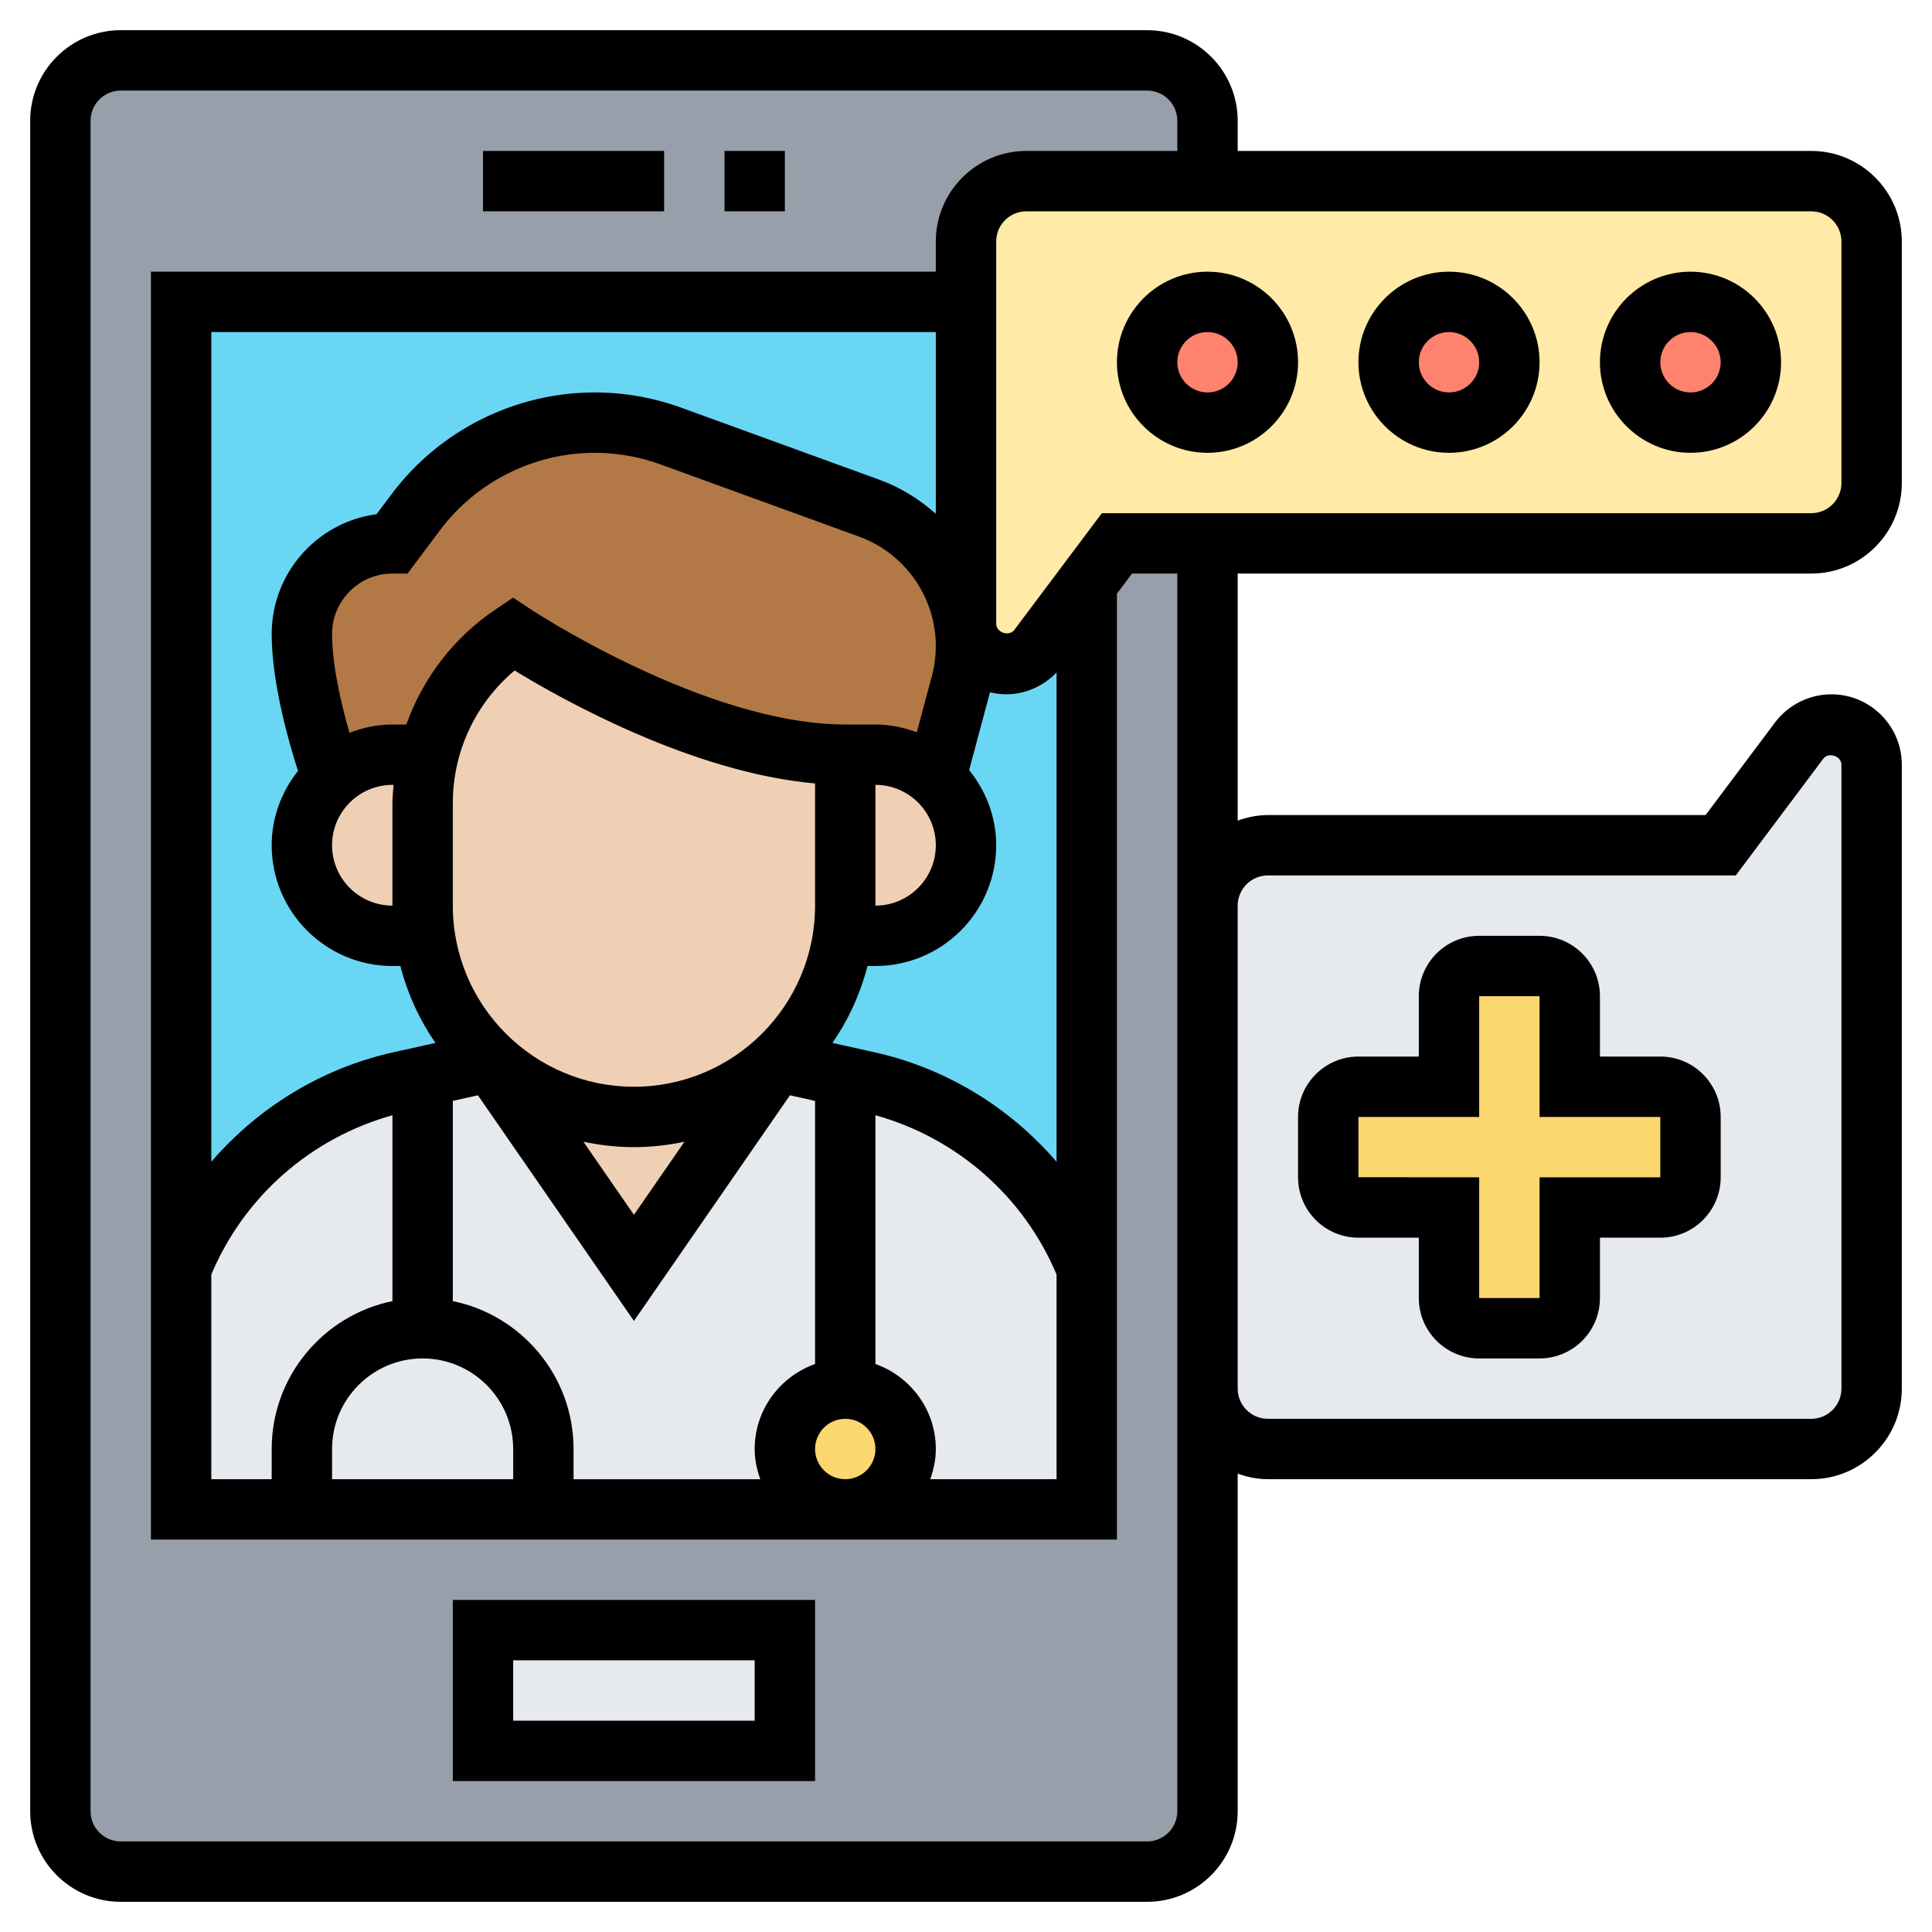
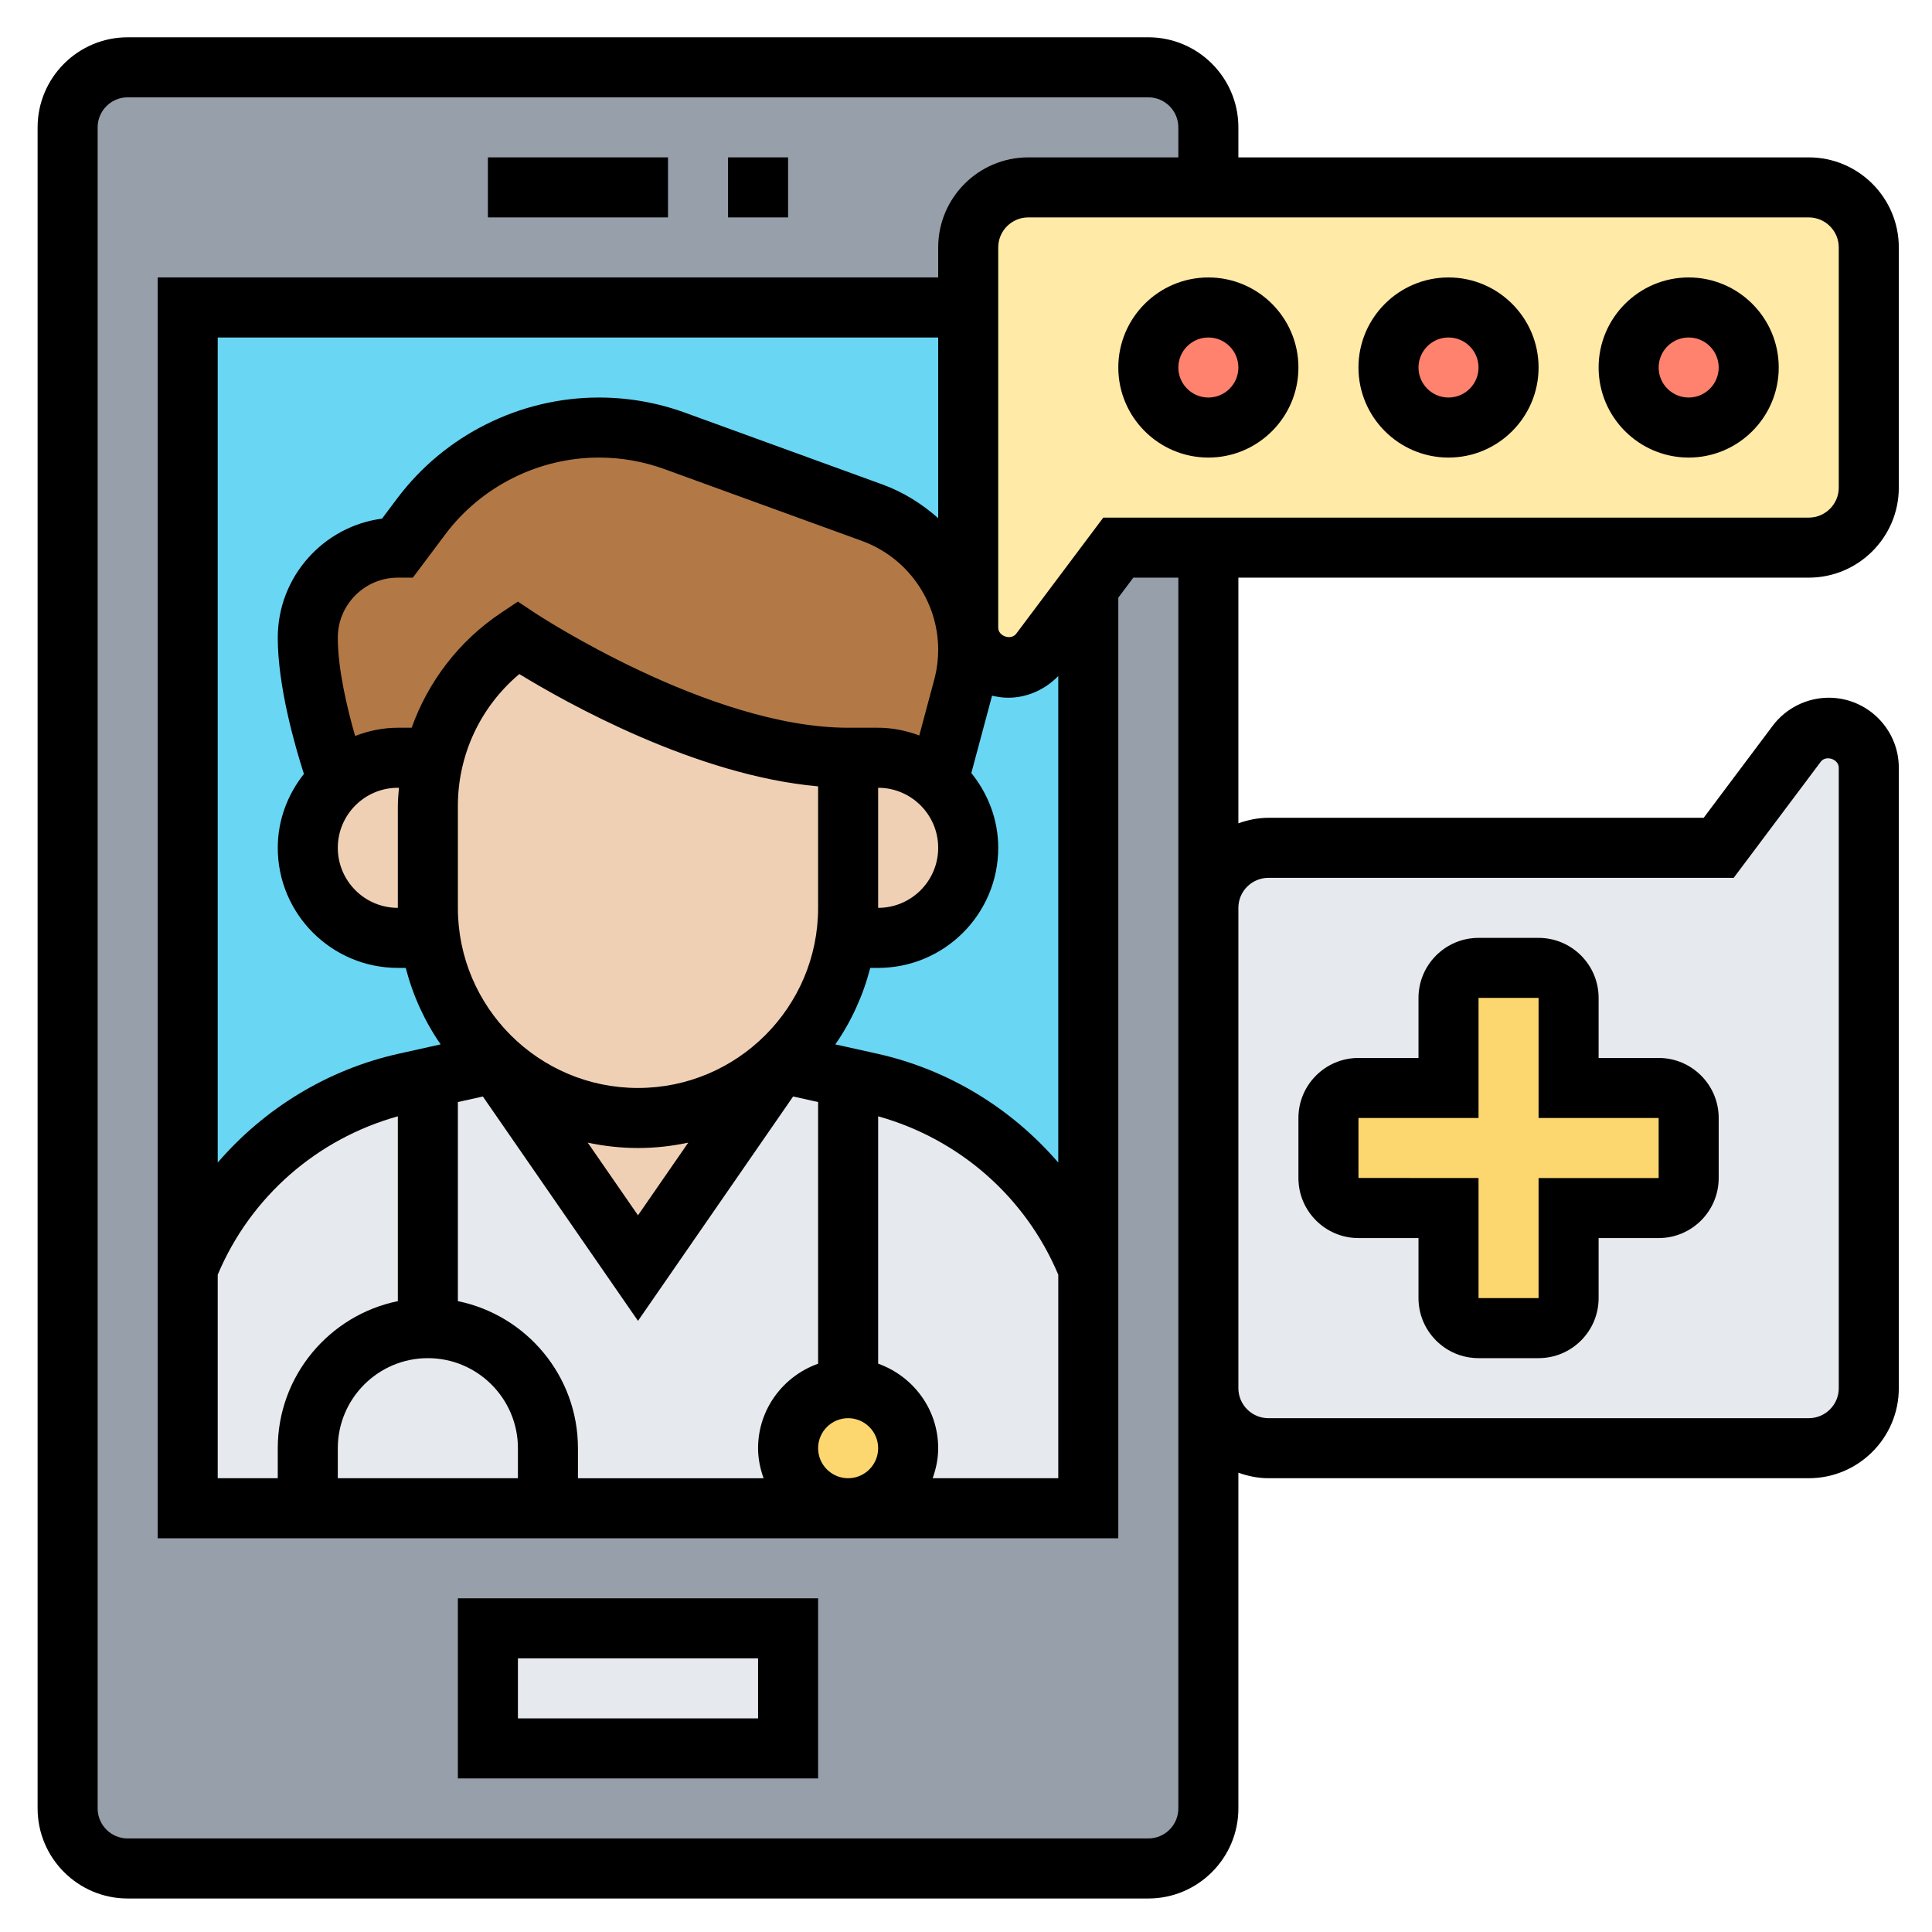
- <svg xmlns="http://www.w3.org/2000/svg" id="_x33_0" enable-background="new 0 0 64 64" height="512" viewBox="0 0 64 64" width="512">
-   <g>
-     <g>
-       <g>
-         <path d="m38 62h-34c-1.105 0-2-.895-2-2v-56c0-1.105.895-2 2-2h34c1.105 0 2 .895 2 2v56c0 1.105-.895 2-2 2z" fill="#969faa" />
+ <svg xmlns="http://www.w3.org/2000/svg" version="1.1" width="24" viewBox="0 0 3 3" height="24" enable-background="new 0 0 64 64" id="_x33_0">
+   <defs id="defs95" />
+   <g transform="matrix(0.04661392,0,0,0.04661392,0.0117825,0.01129779)" id="g90">
+     <g id="g70">
+       <g id="g4">
+         <path id="path2" fill="#969faa" d="M 38,62 H 4 C 2.895,62 2,61.105 2,60 V 4 C 2,2.895 2.895,2 4,2 h 34 c 1.105,0 2,0.895 2,2 v 56 c 0,1.105 -0.895,2 -2,2 z" />
      </g>
-       <g>
-         <path d="m16.27 35.16-2.27.51-.74.16c-3.29.73-6.01 3.04-7.26 6.17v-32h26v10.67c0 .09.01.18.03.27l-.05.01c-.31-1.4-.55-1.89-.86-2.33-.56-.8-1.36-1.43-2.32-1.78l-6.58-2.39c-.81-.3-1.66-.45-2.52-.45-1.16 0-2.3.28-3.31.78-1.01.51-1.91 1.25-2.61 2.18l-.78 1.04c-.83 0-1.58.34-2.12.88s-.88 1.29-.88 2.12c0 1 .25 2.2.5 3.13.25.94.5 1.63.5 1.63l.01.01c-.62.53-1.01 1.34-1.01 2.23 0 .83.34 1.58.88 2.12s1.29.88 2.12.88h1.07.01c.23 1.65 1.03 3.1 2.2 4.15z" fill="#69d6f4" />
+       <g id="g8">
+         <path id="path6" fill="#69d6f4" d="M 16.27,35.16 14,35.67 13.26,35.83 C 9.97,36.56 7.25,38.87 6,42 V 10 h 26 v 10.67 c 0,0.09 0.01,0.18 0.03,0.27 l -0.05,0.01 c -0.31,-1.4 -0.55,-1.89 -0.86,-2.33 -0.56,-0.8 -1.36,-1.43 -2.32,-1.78 L 22.22,14.45 C 21.41,14.15 20.56,14 19.7,14 c -1.16,0 -2.3,0.28 -3.31,0.78 -1.01,0.51 -1.91,1.25 -2.61,2.18 L 13,18 c -0.83,0 -1.58,0.34 -2.12,0.88 C 10.34,19.42 10,20.17 10,21 c 0,1 0.25,2.2 0.5,3.13 0.25,0.94 0.5,1.63 0.5,1.63 l 0.01,0.01 C 10.39,26.3 10,27.11 10,28 c 0,0.83 0.34,1.58 0.88,2.12 C 11.42,30.66 12.17,31 13,31 h 1.07 0.01 c 0.23,1.65 1.03,3.1 2.2,4.15 z" />
      </g>
-       <g>
-         <path d="m33.33 22c.42 0 .82-.2 1.07-.53l1.6-2.14v22.67c-1.25-3.13-3.97-5.44-7.26-6.17l-.74-.16-2.27-.51-.01-.01c1.17-1.05 1.97-2.5 2.2-4.15h.01 1.07c.83 0 1.58-.34 2.12-.88s.88-1.29.88-2.12c0-.89-.38-1.69-1-2.23l.85-3.19c.1-.39.15-.78.15-1.18 0-.15-.01-.3-.02-.45l.05-.01c.28.72.75 1.06 1.3 1.06z" fill="#69d6f4" />
+       <g id="g12">
+         <path id="path10" fill="#69d6f4" d="m 33.33,22 c 0.42,0 0.82,-0.2 1.07,-0.53 L 36,19.33 V 42 C 34.75,38.87 32.03,36.56 28.74,35.83 L 28,35.67 25.73,35.16 25.72,35.15 c 1.17,-1.05 1.97,-2.5 2.2,-4.15 H 27.93 29 c 0.83,0 1.58,-0.34 2.12,-0.88 C 31.66,29.58 32,28.83 32,28 32,27.11 31.62,26.31 31,25.77 l 0.85,-3.19 C 31.95,22.19 32,21.8 32,21.4 32,21.25 31.99,21.1 31.98,20.95 l 0.05,-0.01 c 0.28,0.72 0.75,1.06 1.3,1.06 z" />
      </g>
-       <g>
-         <path d="m16 54h10v4h-10z" fill="#e6e9ed" />
+       <g id="g16">
+         <path id="path14" fill="#e6e9ed" d="m 16,54 h 10 v 4 H 16 Z" />
      </g>
-       <g>
-         <path d="m13 25c-.77 0-1.46.29-1.99.77l-.01-.01s-.25-.69-.5-1.63c-.25-.93-.5-2.13-.5-3.13 0-.83.34-1.58.88-2.12s1.29-.88 2.12-.88l.78-1.04c.7-.93 1.6-1.67 2.61-2.18 1.01-.5 2.15-.78 3.31-.78.86 0 1.71.15 2.52.45l6.58 2.39c.96.35 1.76.98 2.32 1.78.31.44.55.93.86 2.33.01.15.02.3.02.45 0 .4-.05.79-.15 1.18l-.85 3.19c-.53-.48-1.23-.77-2-.77h-1c-2.5 0-5.25-1-7.38-2-2.12-1-3.62-2-3.62-2-1.41.95-2.41 2.38-2.81 4z" fill="#b27946" />
+       <g id="g20">
+         <path id="path18" fill="#b27946" d="m 13,25 c -0.77,0 -1.46,0.29 -1.99,0.77 L 11,25.76 c 0,0 -0.25,-0.69 -0.5,-1.63 C 10.25,23.2 10,22 10,21 10,20.17 10.34,19.42 10.88,18.88 11.42,18.34 12.17,18 13,18 l 0.78,-1.04 c 0.7,-0.93 1.6,-1.67 2.61,-2.18 1.01,-0.5 2.15,-0.78 3.31,-0.78 0.86,0 1.71,0.15 2.52,0.45 l 6.58,2.39 c 0.96,0.35 1.76,0.98 2.32,1.78 0.31,0.44 0.55,0.93 0.86,2.33 0.01,0.15 0.02,0.3 0.02,0.45 0,0.4 -0.05,0.79 -0.15,1.18 L 31,25.77 C 30.47,25.29 29.77,25 29,25 H 28 C 25.5,25 22.75,24 20.62,23 18.5,22 17,21 17,21 c -1.41,0.95 -2.41,2.38 -2.81,4 z" />
      </g>
-       <g>
-         <path d="m28.74 35.83-.74-.16-2.27-.51-4.73 6.84-4.73-6.84-2.27.51-.74.16c-3.29.73-6.01 3.04-7.26 6.17v8h30v-8c-1.25-3.13-3.97-5.44-7.26-6.17z" fill="#e6e9ed" />
+       <g id="g24">
+         <path id="path22" fill="#e6e9ed" d="M 28.74,35.83 28,35.67 25.73,35.16 21,42 16.27,35.16 14,35.67 13.26,35.83 C 9.97,36.56 7.25,38.87 6,42 v 8 h 30 v -8 c -1.25,-3.13 -3.97,-5.44 -7.26,-6.17 z" />
      </g>
-       <g>
-         <circle cx="28" cy="48" fill="#fcd770" r="2" />
+       <g id="g28">
+         <circle id="circle26" r="2" fill="#fcd770" cy="48" cx="28" />
      </g>
-       <g>
-         <path d="m21 42-4.73-6.84.01-.01c1.24 1.16 2.9 1.85 4.72 1.85s3.48-.69 4.72-1.85l.01.01z" fill="#f0d0b4" />
+       <g id="g32">
+         <path id="path30" fill="#f0d0b4" d="m 21,42 -4.73,-6.84 0.01,-0.01 c 1.24,1.16 2.9,1.85 4.72,1.85 1.82,0 3.48,-0.69 4.72,-1.85 l 0.01,0.01 z" />
      </g>
-       <g>
-         <path d="m31.12 30.12c-.54.54-1.29.88-2.12.88h-1.07-.01c.06-.33.08-.66.08-1v-5h1c.77 0 1.47.29 2 .77.62.54 1 1.34 1 2.23 0 .83-.34 1.58-.88 2.12z" fill="#f0d0b4" />
+       <g id="g36">
+         <path id="path34" fill="#f0d0b4" d="M 31.12,30.12 C 30.58,30.66 29.83,31 29,31 H 27.93 27.92 C 27.98,30.67 28,30.34 28,30 v -5 h 1 c 0.77,0 1.47,0.29 2,0.77 0.62,0.54 1,1.34 1,2.23 0,0.83 -0.34,1.58 -0.88,2.12 z" />
      </g>
-       <g>
-         <path d="m28 25v5c0 .34-.02.67-.08 1-.23 1.65-1.03 3.1-2.2 4.15-1.24 1.16-2.9 1.85-4.72 1.85s-3.48-.69-4.72-1.85c-1.17-1.05-1.97-2.5-2.2-4.15-.06-.33-.08-.66-.08-1v-3.39c0-.55.07-1.09.19-1.61.4-1.62 1.4-3.05 2.81-4 0 0 1.5 1 3.62 2 2.13 1 4.88 2 7.38 2z" fill="#f0d0b4" />
+       <g id="g40">
+         <path id="path38" fill="#f0d0b4" d="m 28,25 v 5 c 0,0.34 -0.02,0.67 -0.08,1 -0.23,1.65 -1.03,3.1 -2.2,4.15 C 24.48,36.31 22.82,37 21,37 19.18,37 17.52,36.31 16.28,35.15 15.11,34.1 14.31,32.65 14.08,31 14.02,30.67 14,30.34 14,30 v -3.39 c 0,-0.55 0.07,-1.09 0.19,-1.61 0.4,-1.62 1.4,-3.05 2.81,-4 0,0 1.5,1 3.62,2 2.13,1 4.88,2 7.38,2 z" />
      </g>
-       <g>
-         <path d="m14 30c0 .34.02.67.08 1h-.01-1.07c-.83 0-1.58-.34-2.12-.88s-.88-1.29-.88-2.12c0-.89.39-1.7 1.01-2.23.53-.48 1.22-.77 1.99-.77h1.19c-.12.52-.19 1.06-.19 1.61z" fill="#f0d0b4" />
+       <g id="g44">
+         <path id="path42" fill="#f0d0b4" d="m 14,30 c 0,0.34 0.02,0.67 0.08,1 H 14.07 13 C 12.17,31 11.42,30.66 10.88,30.12 10.34,29.58 10,28.83 10,28 10,27.11 10.39,26.3 11.01,25.77 11.54,25.29 12.23,25 13,25 h 1.19 C 14.07,25.52 14,26.06 14,26.61 Z" />
      </g>
-       <g>
-         <path d="m62 8v8c0 1.1-.9 2-2 2h-20-3l-1 1.33-1.6 2.14c-.25.33-.65.53-1.07.53-.55 0-1.02-.34-1.3-1.06-.02-.09-.03-.18-.03-.27v-10.67-2c0-1.1.9-2 2-2h6 20c1.1 0 2 .9 2 2z" fill="#ffeaa7" />
+       <g id="g48">
+         <path id="path46" fill="#ffeaa7" d="m 62,8 v 8 c 0,1.1 -0.9,2 -2,2 H 40 37 l -1,1.33 -1.6,2.14 C 34.15,21.8 33.75,22 33.33,22 32.78,22 32.31,21.66 32.03,20.94 32.01,20.85 32,20.76 32,20.67 V 10 8 c 0,-1.1 0.9,-2 2,-2 h 6 20 c 1.1,0 2,0.9 2,2 z" />
      </g>
-       <g>
-         <circle cx="56" cy="12" fill="#ff826e" r="2" />
+       <g id="g52">
+         <circle id="circle50" r="2" fill="#ff826e" cy="12" cx="56" />
      </g>
-       <g>
-         <circle cx="48" cy="12" fill="#ff826e" r="2" />
+       <g id="g56">
+         <circle id="circle54" r="2" fill="#ff826e" cy="12" cx="48" />
      </g>
-       <g>
-         <circle cx="40" cy="12" fill="#ff826e" r="2" />
+       <g id="g60">
+         <circle id="circle58" r="2" fill="#ff826e" cy="12" cx="40" />
      </g>
-       <g>
-         <path d="m62 25.33v20.67c0 1.1-.9 2-2 2h-18c-1.1 0-2-.9-2-2v-16c0-1.1.9-2 2-2h15l2.6-3.47c.25-.33.65-.53 1.07-.53.73 0 1.33.6 1.33 1.33z" fill="#e6e9ed" />
+       <g id="g64">
+         <path id="path62" fill="#e6e9ed" d="M 62,25.33 V 46 c 0,1.1 -0.9,2 -2,2 H 42 c -1.1,0 -2,-0.9 -2,-2 V 30 c 0,-1.1 0.9,-2 2,-2 h 15 l 2.6,-3.47 C 59.85,24.2 60.25,24 60.67,24 61.4,24 62,24.6 62,25.33 Z" />
      </g>
-       <g>
-         <path d="m56 37v2c0 .55-.45 1-1 1h-3v3c0 .55-.45 1-1 1h-2c-.55 0-1-.45-1-1v-3h-3c-.55 0-1-.45-1-1v-2c0-.55.45-1 1-1h3v-3c0-.55.45-1 1-1h2c.55 0 1 .45 1 1v3h3c.55 0 1 .45 1 1z" fill="#fcd770" />
+       <g id="g68">
+         <path id="path66" fill="#fcd770" d="m 56,37 v 2 c 0,0.55 -0.45,1 -1,1 h -3 v 3 c 0,0.55 -0.45,1 -1,1 h -2 c -0.55,0 -1,-0.45 -1,-1 v -3 h -3 c -0.55,0 -1,-0.45 -1,-1 v -2 c 0,-0.55 0.45,-1 1,-1 h 3 v -3 c 0,-0.55 0.45,-1 1,-1 h 2 c 0.55,0 1,0.45 1,1 v 3 h 3 c 0.55,0 1,0.45 1,1 z" />
      </g>
    </g>
-     <g>
-       <path d="m24 5h2v2h-2z" />
-       <path d="m16 5h6v2h-6z" />
-       <path d="m15 59h12v-6h-12zm2-4h8v2h-8z" />
-       <path d="m45 41h2v2c0 1.103.897 2 2 2h2c1.103 0 2-.897 2-2v-2h2c1.103 0 2-.897 2-2v-2c0-1.103-.897-2-2-2h-2v-2c0-1.103-.897-2-2-2h-2c-1.103 0-2 .897-2 2v2h-2c-1.103 0-2 .897-2 2v2c0 1.103.897 2 2 2zm0-4h4v-4h2v4h4v2h-4v4h-2v-4l-4-.003z" />
-       <path d="m60 19c1.654 0 3-1.346 3-3v-8c0-1.654-1.346-3-3-3h-19v-1c0-1.654-1.346-3-3-3h-34c-1.654 0-3 1.346-3 3v56c0 1.654 1.346 3 3 3h34c1.654 0 3-1.346 3-3v-11.184c.314.112.648.184 1 .184h18c1.654 0 3-1.346 3-3v-20.667c0-1.286-1.047-2.333-2.333-2.333-.73 0-1.429.349-1.867.933l-2.3 3.067h-14.5c-.352 0-.686.072-1 .184v-8.184zm1-11v8c0 .551-.448 1-1 1h-23.5l-2.899 3.866c-.173.231-.602.088-.601-.2v-12.666c0-.551.448-1 1-1h26c.552 0 1 .449 1 1zm-48 18.605v3.395c-1.103 0-2-.897-2-2s.897-2 2-2h.037c-.015.201-.037.401-.037.605zm.46-2.605h-.46c-.503 0-.979.104-1.423.274-.264-.92-.577-2.225-.577-3.274 0-1.103.897-2 2-2h.5l1.081-1.442c1.201-1.602 3.114-2.558 5.116-2.558.747 0 1.482.129 2.186.385l6.578 2.392c1.518.552 2.539 2.009 2.539 3.625 0 .315-.039.629-.111.919l-.519 1.936c-.429-.158-.887-.257-1.37-.257h-1c-4.633 0-10.388-3.794-10.445-3.833l-.556-.369-.554.37c-1.405.937-2.433 2.289-2.985 3.832zm15.54 2c1.103 0 2 .897 2 2s-.897 2-2 2zm-2 4c0 3.309-2.691 6-6 6s-6-2.691-6-6v-3.395c0-1.709.755-3.309 2.047-4.393 1.563.955 5.874 3.378 9.953 3.741zm-6 8c.574 0 1.134-.064 1.674-.179l-1.674 2.421-1.674-2.421c.54.115 1.1.179 1.674.179zm7.96-3.144-1.386-.308c.53-.763.924-1.624 1.163-2.548h.263c2.206 0 4-1.794 4-4 0-.946-.344-1.806-.896-2.491l.691-2.577c.174.041.352.068.538.068.633 0 1.231-.273 1.667-.723v16.208c-1.554-1.802-3.652-3.098-6.04-3.629zm2.04-17.837c-.538-.475-1.156-.868-1.855-1.122l-6.578-2.392c-.924-.335-1.889-.505-2.87-.505-2.629 0-5.14 1.255-6.716 3.358l-.508.676c-1.956.258-3.473 1.939-3.473 3.966 0 1.609.565 3.587.871 4.538-.537.681-.871 1.529-.871 2.462 0 2.206 1.794 4 4 4h.263c.239.924.633 1.784 1.163 2.548l-1.386.308c-2.388.531-4.486 1.827-6.04 3.629v-27.485h24zm-24 25.201c1.091-2.592 3.302-4.523 6-5.276v6.157c-2.279.465-4 2.485-4 4.899v1h-2zm4 5.78c0-1.654 1.346-3 3-3s3 1.346 3 3v1h-6zm4-4.899v-6.632l.832-.185 5.168 7.474 5.168-7.475.832.186v8.716c-1.161.414-2 1.514-2 2.816 0 .352.072.686.184 1h-6.184v-1c0-2.415-1.721-4.435-4-4.9zm12 4.899c0-.551.448-1 1-1s1 .449 1 1-.448 1-1 1-1-.449-1-1zm2-2.816v-8.24c2.698.753 4.909 2.684 6 5.276v6.78h-4.184c.112-.314.184-.648.184-1 0-1.302-.839-2.402-2-2.816zm13-16.184h15.5l2.899-3.866c.171-.232.601-.09.601.199v20.667c0 .551-.448 1-1 1h-18c-.552 0-1-.449-1-1v-16c0-.551.448-1 1-1zm-3 31c0 .551-.448 1-1 1h-34c-.552 0-1-.449-1-1v-56c0-.551.448-1 1-1h34c.552 0 1 .449 1 1v1h-5c-1.654 0-3 1.346-3 3v1h-26v42h32v-31.333l.5-.667h1.5z" />
-       <path d="m56 15c1.654 0 3-1.346 3-3s-1.346-3-3-3-3 1.346-3 3 1.346 3 3 3zm0-4c.552 0 1 .449 1 1s-.448 1-1 1-1-.449-1-1 .448-1 1-1z" />
-       <path d="m48 15c1.654 0 3-1.346 3-3s-1.346-3-3-3-3 1.346-3 3 1.346 3 3 3zm0-4c.552 0 1 .449 1 1s-.448 1-1 1-1-.449-1-1 .448-1 1-1z" />
-       <path d="m40 15c1.654 0 3-1.346 3-3s-1.346-3-3-3-3 1.346-3 3 1.346 3 3 3zm0-4c.552 0 1 .449 1 1s-.448 1-1 1-1-.449-1-1 .448-1 1-1z" />
+     <g id="g88">
+       <path id="path72" d="m 24,5 h 2 v 2 h -2 z" />
+       <path id="path74" d="m 16,5 h 6 v 2 h -6 z" />
+       <path id="path76" d="M 15,59 H 27 V 53 H 15 Z m 2,-4 h 8 v 2 h -8 z" />
+       <path id="path78" d="m 45,41 h 2 v 2 c 0,1.103 0.897,2 2,2 h 2 c 1.103,0 2,-0.897 2,-2 v -2 h 2 c 1.103,0 2,-0.897 2,-2 v -2 c 0,-1.103 -0.897,-2 -2,-2 h -2 v -2 c 0,-1.103 -0.897,-2 -2,-2 h -2 c -1.103,0 -2,0.897 -2,2 v 2 h -2 c -1.103,0 -2,0.897 -2,2 v 2 c 0,1.103 0.897,2 2,2 z m 0,-4 h 4 v -4 h 2 v 4 h 4 v 2 h -4 v 4 h -2 v -4 l -4,-0.003 z" />
+       <path id="path80" d="m 60,19 c 1.654,0 3,-1.346 3,-3 V 8 C 63,6.346 61.654,5 60,5 H 41 V 4 C 41,2.346 39.654,1 38,1 H 4 C 2.346,1 1,2.346 1,4 v 56 c 0,1.654 1.346,3 3,3 h 34 c 1.654,0 3,-1.346 3,-3 V 48.816 C 41.314,48.928 41.648,49 42,49 h 18 c 1.654,0 3,-1.346 3,-3 V 25.333 C 63,24.047 61.953,23 60.667,23 59.937,23 59.238,23.349 58.8,23.933 L 56.5,27 H 42 c -0.352,0 -0.686,0.072 -1,0.184 V 19 Z M 61,8 v 8 c 0,0.551 -0.448,1 -1,1 H 36.5 l -2.899,3.866 C 33.428,21.097 32.999,20.954 33,20.666 V 8 c 0,-0.551 0.448,-1 1,-1 h 26 c 0.552,0 1,0.449 1,1 z M 13,26.605 V 30 c -1.103,0 -2,-0.897 -2,-2 0,-1.103 0.897,-2 2,-2 h 0.037 C 13.022,26.201 13,26.401 13,26.605 Z M 13.46,24 H 13 c -0.503,0 -0.979,0.104 -1.423,0.274 C 11.313,23.354 11,22.049 11,21 c 0,-1.103 0.897,-2 2,-2 h 0.5 l 1.081,-1.442 C 15.782,15.956 17.695,15 19.697,15 c 0.747,0 1.482,0.129 2.186,0.385 l 6.578,2.392 c 1.518,0.552 2.539,2.009 2.539,3.625 0,0.315 -0.039,0.629 -0.111,0.919 L 30.37,24.257 C 29.941,24.099 29.483,24 29,24 H 28 C 23.367,24 17.612,20.206 17.555,20.167 l -0.556,-0.369 -0.554,0.37 C 15.04,21.105 14.012,22.457 13.46,24 Z M 29,26 c 1.103,0 2,0.897 2,2 0,1.103 -0.897,2 -2,2 z m -2,4 c 0,3.309 -2.691,6 -6,6 -3.309,0 -6,-2.691 -6,-6 v -3.395 c 0,-1.709 0.755,-3.309 2.047,-4.393 1.563,0.955 5.874,3.378 9.953,3.741 z m -6,8 c 0.574,0 1.134,-0.064 1.674,-0.179 L 21,40.242 19.326,37.821 C 19.866,37.936 20.426,38 21,38 Z m 7.96,-3.144 -1.386,-0.308 C 28.104,33.785 28.498,32.924 28.737,32 H 29 c 2.206,0 4,-1.794 4,-4 0,-0.946 -0.344,-1.806 -0.896,-2.491 l 0.691,-2.577 C 32.969,22.973 33.147,23 33.333,23 33.966,23 34.564,22.727 35,22.277 V 38.485 C 33.446,36.683 31.348,35.387 28.96,34.856 Z M 31,17.019 C 30.462,16.544 29.844,16.151 29.145,15.897 L 22.567,13.505 C 21.643,13.17 20.678,13 19.697,13 c -2.629,0 -5.14,1.255 -6.716,3.358 l -0.508,0.676 C 10.517,17.292 9,18.973 9,21 9,22.609 9.565,24.587 9.871,25.538 9.334,26.219 9,27.067 9,28 c 0,2.206 1.794,4 4,4 h 0.263 c 0.239,0.924 0.633,1.784 1.163,2.548 L 13.04,34.856 C 10.652,35.387 8.554,36.683 7,38.485 V 11 H 31 Z M 7,42.22 c 1.091,-2.592 3.302,-4.523 6,-5.276 v 6.157 C 10.721,43.566 9,45.586 9,48 v 1 H 7 Z M 11,48 c 0,-1.654 1.346,-3 3,-3 1.654,0 3,1.346 3,3 v 1 h -6 z m 4,-4.899 V 36.469 L 15.832,36.284 21,43.758 26.168,36.283 27,36.469 v 8.716 c -1.161,0.414 -2,1.514 -2,2.816 0,0.352 0.072,0.686 0.184,1 H 19 v -1 c 0,-2.415 -1.721,-4.435 -4,-4.9 z M 27,48 c 0,-0.551 0.448,-1 1,-1 0.552,0 1,0.449 1,1 0,0.551 -0.448,1 -1,1 -0.552,0 -1,-0.449 -1,-1 z m 2,-2.816 v -8.24 c 2.698,0.753 4.909,2.684 6,5.276 V 49 H 30.816 C 30.928,48.686 31,48.352 31,48 31,46.698 30.161,45.598 29,45.184 Z M 42,29 h 15.5 l 2.899,-3.866 C 60.57,24.902 61,25.044 61,25.333 V 46 c 0,0.551 -0.448,1 -1,1 H 42 c -0.552,0 -1,-0.449 -1,-1 V 30 c 0,-0.551 0.448,-1 1,-1 z m -3,31 c 0,0.551 -0.448,1 -1,1 H 4 C 3.448,61 3,60.551 3,60 V 4 C 3,3.449 3.448,3 4,3 h 34 c 0.552,0 1,0.449 1,1 V 5 H 34 C 32.346,5 31,6.346 31,8 V 9 H 5 V 51 H 37 V 19.667 L 37.5,19 H 39 Z" />
+       <path id="path82" d="m 56,15 c 1.654,0 3,-1.346 3,-3 0,-1.654 -1.346,-3 -3,-3 -1.654,0 -3,1.346 -3,3 0,1.654 1.346,3 3,3 z m 0,-4 c 0.552,0 1,0.449 1,1 0,0.551 -0.448,1 -1,1 -0.552,0 -1,-0.449 -1,-1 0,-0.551 0.448,-1 1,-1 z" />
+       <path id="path84" d="m 48,15 c 1.654,0 3,-1.346 3,-3 0,-1.654 -1.346,-3 -3,-3 -1.654,0 -3,1.346 -3,3 0,1.654 1.346,3 3,3 z m 0,-4 c 0.552,0 1,0.449 1,1 0,0.551 -0.448,1 -1,1 -0.552,0 -1,-0.449 -1,-1 0,-0.551 0.448,-1 1,-1 z" />
+       <path id="path86" d="m 40,15 c 1.654,0 3,-1.346 3,-3 0,-1.654 -1.346,-3 -3,-3 -1.654,0 -3,1.346 -3,3 0,1.654 1.346,3 3,3 z m 0,-4 c 0.552,0 1,0.449 1,1 0,0.551 -0.448,1 -1,1 -0.552,0 -1,-0.449 -1,-1 0,-0.551 0.448,-1 1,-1 z" />
    </g>
  </g>
</svg>
